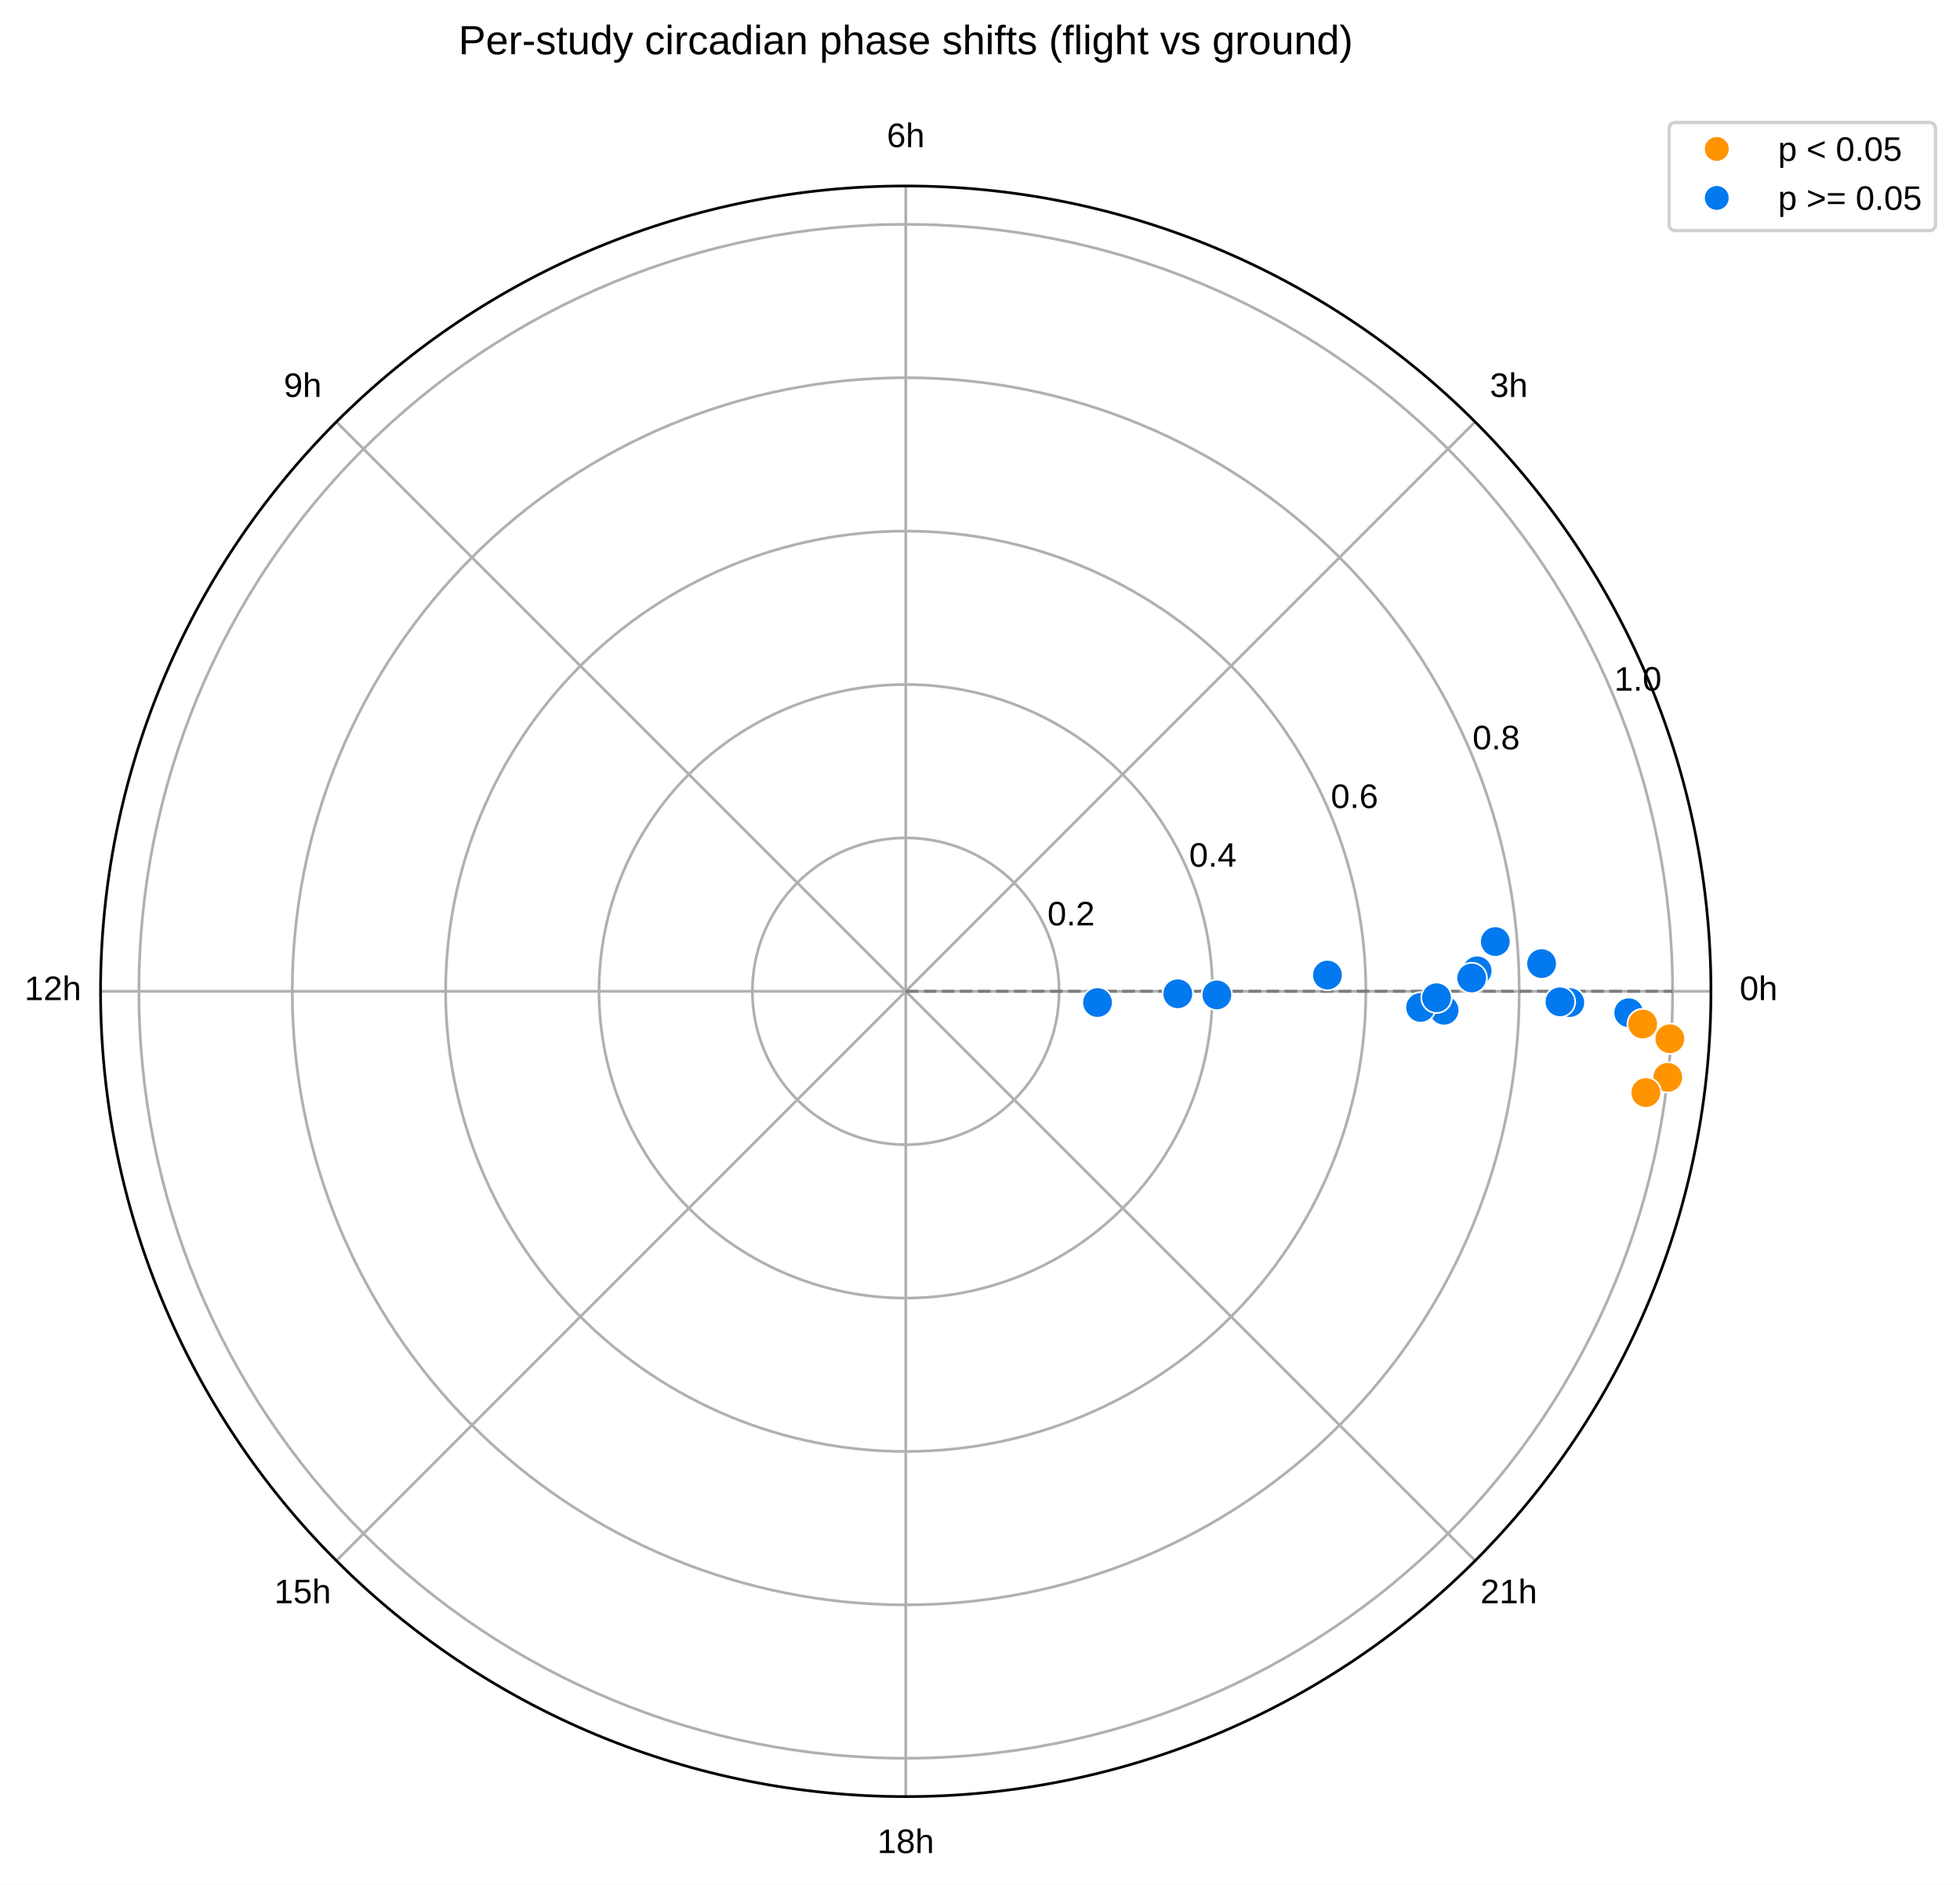
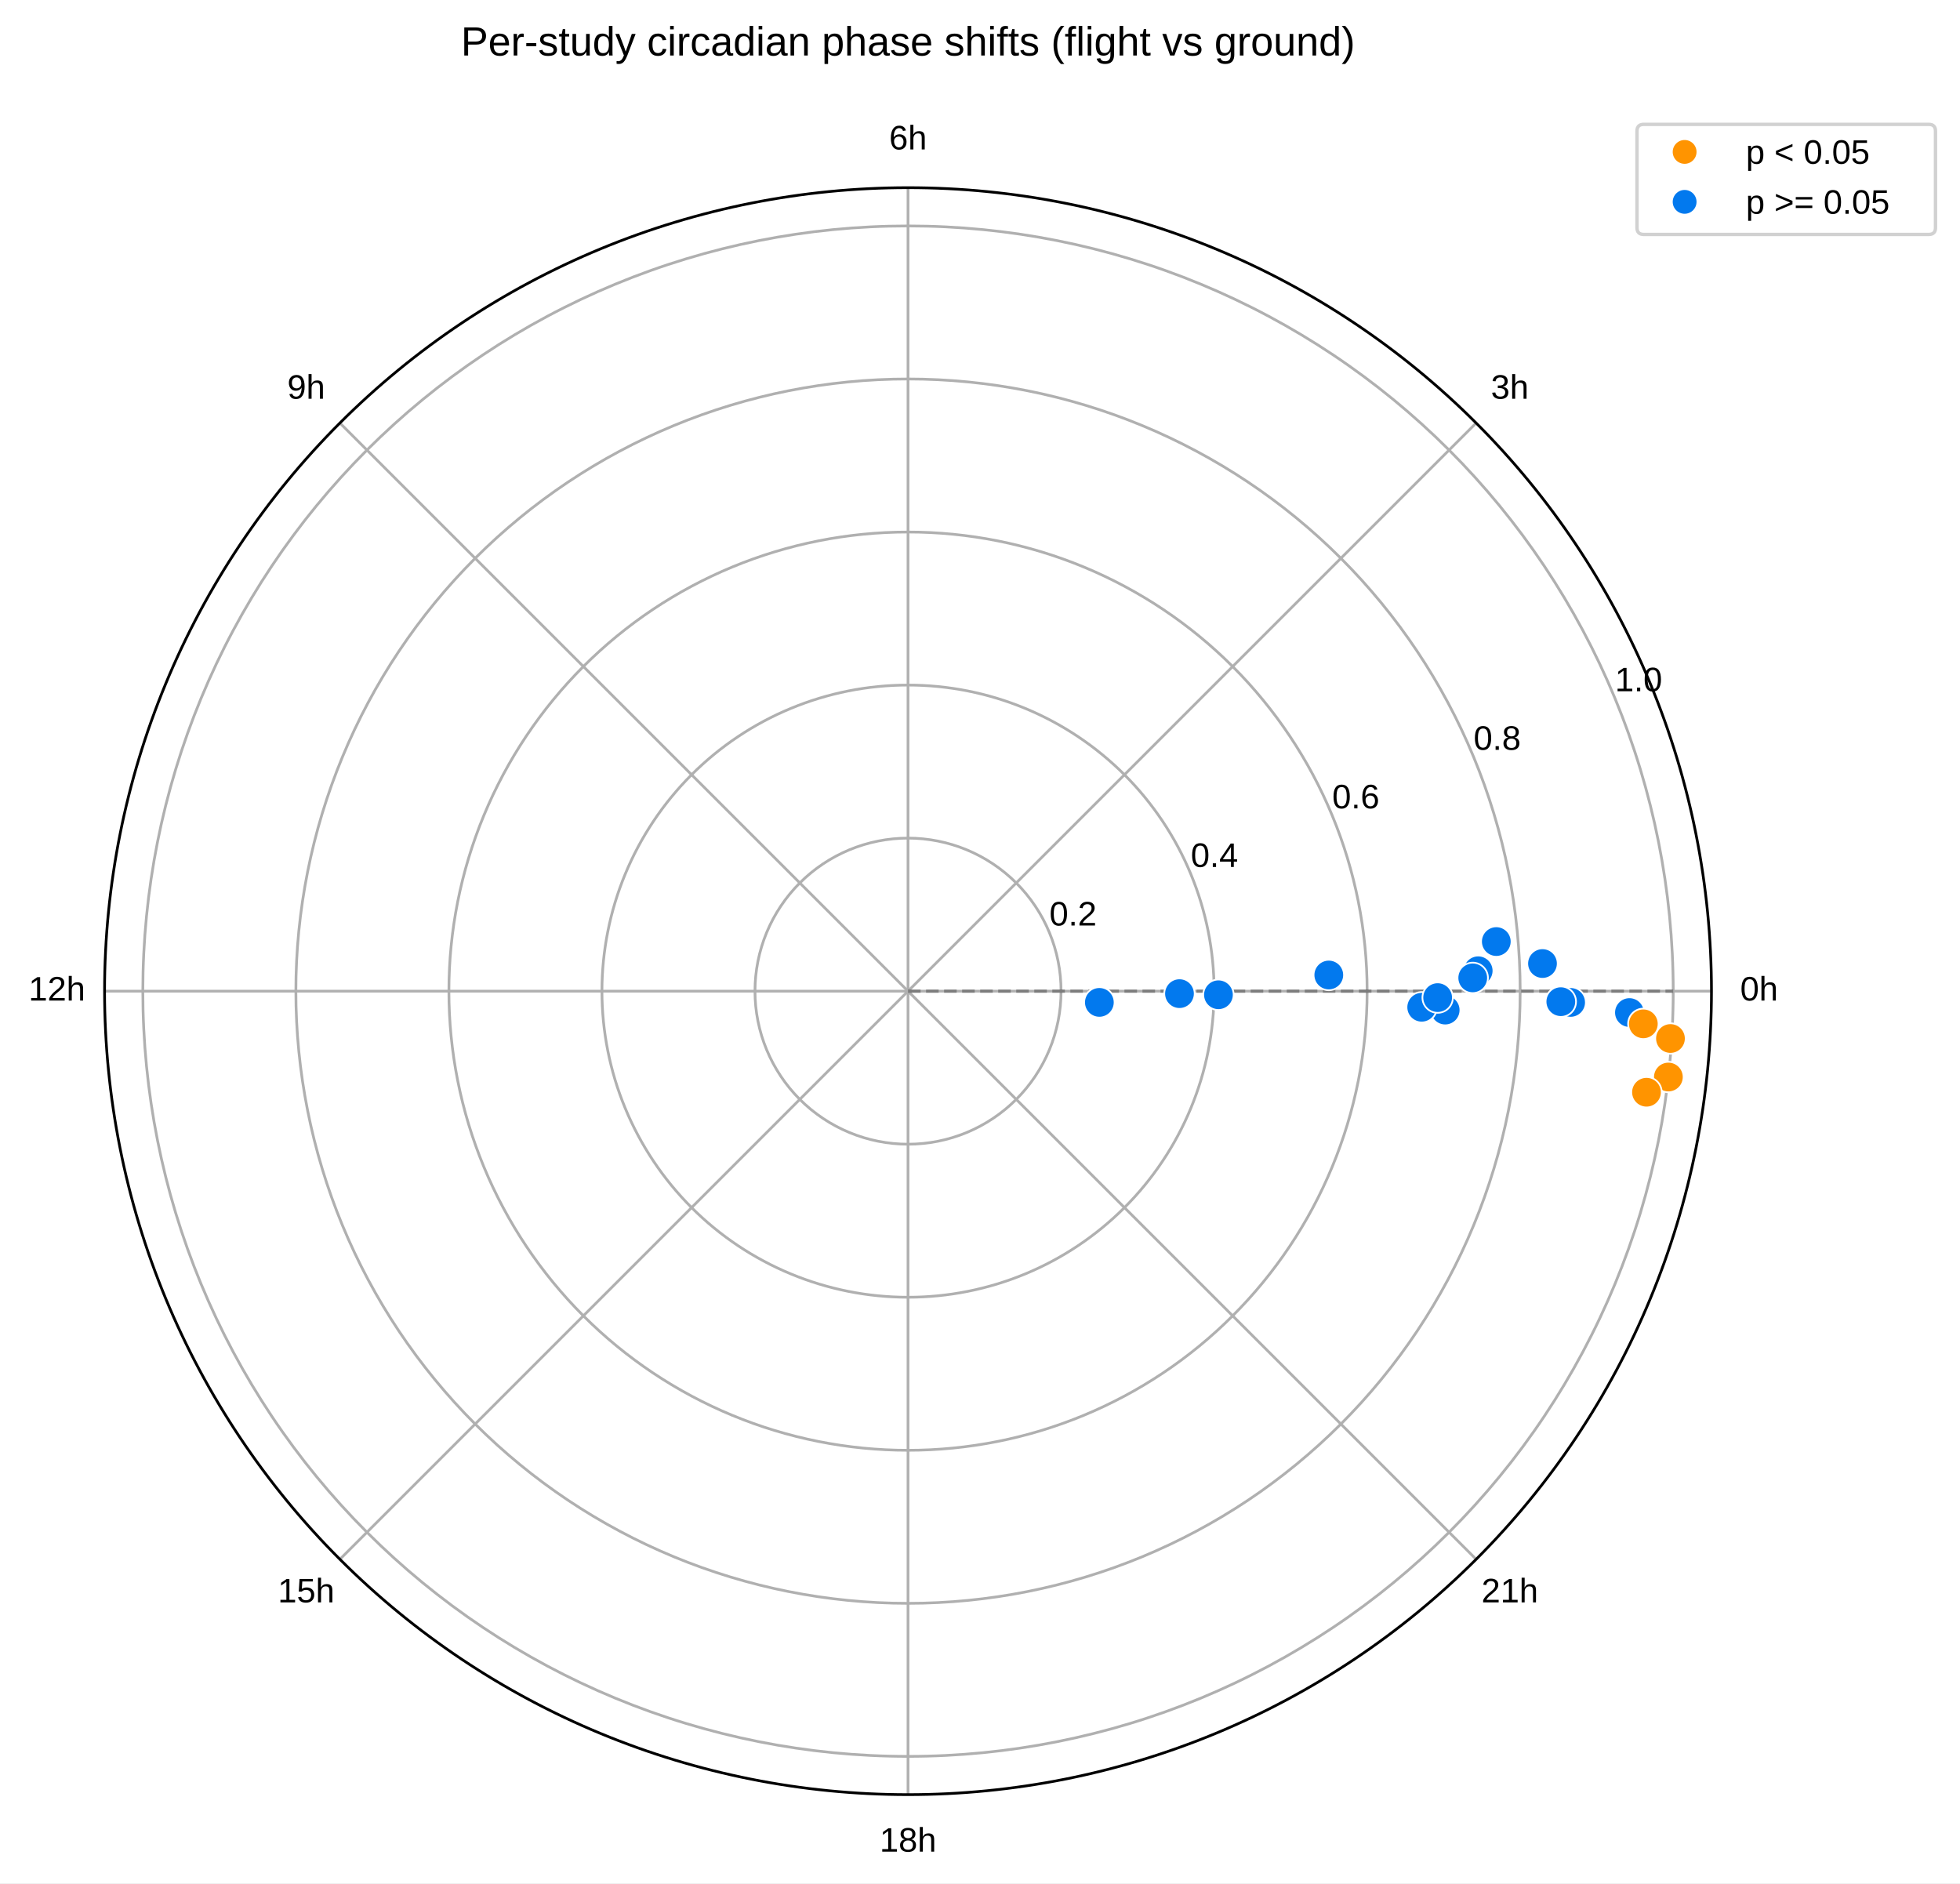
- <svg xmlns="http://www.w3.org/2000/svg" xmlns:xlink="http://www.w3.org/1999/xlink" width="575.82pt" height="553.633pt" viewBox="0 0 575.82 553.633" version="1.1">
+ <svg xmlns="http://www.w3.org/2000/svg" xmlns:xlink="http://www.w3.org/1999/xlink" width="576.027pt" height="553.453pt" viewBox="0 0 576.027 553.453" version="1.1">
  <defs>
    <style type="text/css">*{stroke-linejoin: round; stroke-linecap: butt}</style>
  </defs>
  <g id="figure_1">
    <g id="patch_1">
-       <path d="M 0 553.633  L 575.82 553.633  L 575.82 0  L 0 0  z " style="fill: #ffffff" />
+       <path d="M 0 553.453  L 576.027 553.453  L 576.027 0  L 0 0  z " style="fill: #ffffff" />
    </g>
    <g id="axes_1">
      <g id="patch_2">
-         <path d="M 502.653 291.185  C 502.653 260.12 496.534 229.358 484.647 200.659  C 472.759 171.959 455.333 145.88 433.368 123.914  C 411.402 101.949 385.323 84.523 356.623 72.635  C 327.924 60.748 297.162 54.629 266.097 54.629  C 235.033 54.629 204.271 60.748 175.571 72.635  C 146.872 84.523 120.793 101.949 98.827 123.914  C 76.861 145.88 59.436 171.959 47.548 200.659  C 35.66 229.358 29.541 260.12 29.541 291.185  C 29.541 322.249 35.66 353.011 47.548 381.711  C 59.436 410.41 76.861 436.489 98.827 458.455  C 120.793 480.421 146.872 497.846 175.571 509.734  C 204.271 521.622 235.033 527.741 266.097 527.741  C 297.162 527.741 327.924 521.622 356.623 509.734  C 385.323 497.846 411.402 480.421 433.368 458.455  C 455.333 436.489 472.759 410.41 484.647 381.711  C 496.534 353.011 502.653 322.249 502.653 291.185  M 266.097 291.185  C 266.097 291.185 266.097 291.185 266.097 291.185  C 266.097 291.185 266.097 291.185 266.097 291.185  C 266.097 291.185 266.097 291.185 266.097 291.185  C 266.097 291.185 266.097 291.185 266.097 291.185  C 266.097 291.185 266.097 291.185 266.097 291.185  C 266.097 291.185 266.097 291.185 266.097 291.185  C 266.097 291.185 266.097 291.185 266.097 291.185  C 266.097 291.185 266.097 291.185 266.097 291.185  C 266.097 291.185 266.097 291.185 266.097 291.185  C 266.097 291.185 266.097 291.185 266.097 291.185  C 266.097 291.185 266.097 291.185 266.097 291.185  C 266.097 291.185 266.097 291.185 266.097 291.185  C 266.097 291.185 266.097 291.185 266.097 291.185  C 266.097 291.185 266.097 291.185 266.097 291.185  C 266.097 291.185 266.097 291.185 266.097 291.185  C 266.097 291.185 266.097 291.185 266.097 291.185  z " style="fill: #ffffff" />
+         <path d="M 502.988 291.286  C 502.988 260.278 496.88 229.571 485.014 200.923  C 473.148 172.275 455.754 146.244 433.828 124.318  C 411.902 102.392 385.87 84.998 357.222 73.131  C 328.574 61.265 297.868 55.157 266.86 55.157  C 235.852 55.157 205.145 61.265 176.497 73.131  C 147.85 84.998 121.818 102.392 99.892 124.318  C 77.966 146.244 60.572 172.275 48.705 200.923  C 36.839 229.571 30.731 260.278 30.731 291.286  C 30.731 322.294 36.839 353 48.705 381.648  C 60.572 410.296 77.966 436.328 99.892 458.254  C 121.818 480.18 147.85 497.574 176.497 509.44  C 205.145 521.306 235.852 527.414 266.86 527.414  C 297.868 527.414 328.574 521.306 357.222 509.44  C 385.87 497.574 411.902 480.18 433.828 458.254  C 455.754 436.328 473.148 410.296 485.014 381.648  C 496.88 353 502.988 322.294 502.988 291.286  M 266.86 291.286  C 266.86 291.286 266.86 291.286 266.86 291.286  C 266.86 291.286 266.86 291.286 266.86 291.286  C 266.86 291.286 266.86 291.286 266.86 291.286  C 266.86 291.286 266.86 291.286 266.86 291.286  C 266.86 291.286 266.86 291.286 266.86 291.286  C 266.86 291.286 266.86 291.286 266.86 291.286  C 266.86 291.286 266.86 291.286 266.86 291.286  C 266.86 291.286 266.86 291.286 266.86 291.286  C 266.86 291.286 266.86 291.286 266.86 291.286  C 266.86 291.286 266.86 291.286 266.86 291.286  C 266.86 291.286 266.86 291.286 266.86 291.286  C 266.86 291.286 266.86 291.286 266.86 291.286  C 266.86 291.286 266.86 291.286 266.86 291.286  C 266.86 291.286 266.86 291.286 266.86 291.286  C 266.86 291.286 266.86 291.286 266.86 291.286  C 266.86 291.286 266.86 291.286 266.86 291.286  z " style="fill: #ffffff" />
      </g>
      <g id="matplotlib.axis_1">
        <g id="xtick_1">
          <g id="line2d_1">
-             <path d="M 266.097 291.185  L 502.653 291.185  " clip-path="url(#peea8cbfaf8)" style="fill: none; stroke: #b0b0b0; stroke-width: 0.8; stroke-linecap: square" />
+             <path d="M 266.86 291.286  L 502.988 291.286  " clip-path="url(#pea689c7198)" style="fill: none; stroke: #b0b0b0; stroke-width: 0.8; stroke-linecap: square" />
          </g>
          <g id="text_1">
-             <text style="font-size: 10px; font-family: 'Liberation Sans', 'Arimo', 'DejaVu Sans'; text-anchor: middle" x="516.653" y="293.773" transform="rotate(-0 516.6534 293.7726)">0h</text>
+             <text style="font: 10px 'Liberation Sans', 'Arimo', 'DejaVu Sans'; text-anchor: middle" x="516.988" y="294.045" transform="rotate(-0 516.9882 294.0451)">0h</text>
          </g>
        </g>
        <g id="xtick_2">
          <g id="line2d_2">
-             <path d="M 266.097 291.185  L 433.368 123.914  " clip-path="url(#peea8cbfaf8)" style="fill: none; stroke: #b0b0b0; stroke-width: 0.8; stroke-linecap: square" />
+             <path d="M 266.86 291.286  L 433.828 124.318  " clip-path="url(#pea689c7198)" style="fill: none; stroke: #b0b0b0; stroke-width: 0.8; stroke-linecap: square" />
          </g>
          <g id="text_2">
-             <text style="font-size: 10px; font-family: 'Liberation Sans', 'Arimo', 'DejaVu Sans'; text-anchor: middle" x="443.267" y="116.603" transform="rotate(-0 443.2673 116.6028)">3h</text>
+             <text style="font: 10px 'Liberation Sans', 'Arimo', 'DejaVu Sans'; text-anchor: middle" x="443.727" y="117.178" transform="rotate(-0 443.7273 117.1775)">3h</text>
          </g>
        </g>
        <g id="xtick_3">
          <g id="line2d_3">
-             <path d="M 266.097 291.185  L 266.097 54.629  " clip-path="url(#peea8cbfaf8)" style="fill: none; stroke: #b0b0b0; stroke-width: 0.8; stroke-linecap: square" />
+             <path d="M 266.86 291.286  L 266.86 55.157  " clip-path="url(#pea689c7198)" style="fill: none; stroke: #b0b0b0; stroke-width: 0.8; stroke-linecap: square" />
          </g>
          <g id="text_3">
-             <text style="font-size: 10px; font-family: 'Liberation Sans', 'Arimo', 'DejaVu Sans'; text-anchor: middle" x="266.097" y="43.217" transform="rotate(-0 266.0974 43.2166)">6h</text>
+             <text style="font: 10px 'Liberation Sans', 'Arimo', 'DejaVu Sans'; text-anchor: middle" x="266.86" y="43.917" transform="rotate(-0 266.8598 43.91656)">6h</text>
          </g>
        </g>
        <g id="xtick_4">
          <g id="line2d_4">
-             <path d="M 266.097 291.185  L 98.827 123.914  " clip-path="url(#peea8cbfaf8)" style="fill: none; stroke: #b0b0b0; stroke-width: 0.8; stroke-linecap: square" />
+             <path d="M 266.86 291.286  L 99.892 124.318  " clip-path="url(#pea689c7198)" style="fill: none; stroke: #b0b0b0; stroke-width: 0.8; stroke-linecap: square" />
          </g>
          <g id="text_4">
-             <text style="font-size: 10px; font-family: 'Liberation Sans', 'Arimo', 'DejaVu Sans'; text-anchor: middle" x="88.928" y="116.603" transform="rotate(-0 88.92756 116.6028)">9h</text>
+             <text style="font: 10px 'Liberation Sans', 'Arimo', 'DejaVu Sans'; text-anchor: middle" x="89.992" y="117.178" transform="rotate(-0 89.99219 117.1775)">9h</text>
          </g>
        </g>
        <g id="xtick_5">
          <g id="line2d_5">
-             <path d="M 266.097 291.185  L 29.541 291.185  " clip-path="url(#peea8cbfaf8)" style="fill: none; stroke: #b0b0b0; stroke-width: 0.8; stroke-linecap: square" />
+             <path d="M 266.86 291.286  L 30.731 291.286  " clip-path="url(#pea689c7198)" style="fill: none; stroke: #b0b0b0; stroke-width: 0.8; stroke-linecap: square" />
          </g>
          <g id="text_5">
-             <text style="font-size: 10px; font-family: 'Liberation Sans', 'Arimo', 'DejaVu Sans'; text-anchor: middle" x="15.541" y="293.773" transform="rotate(-0 15.54141 293.7726)">12h</text>
+             <text style="font: 10px 'Liberation Sans', 'Arimo', 'DejaVu Sans'; text-anchor: middle" x="16.731" y="294.045" transform="rotate(-0 16.73125 294.0451)">12h</text>
          </g>
        </g>
        <g id="xtick_6">
          <g id="line2d_6">
-             <path d="M 266.097 291.185  L 98.827 458.455  " clip-path="url(#peea8cbfaf8)" style="fill: none; stroke: #b0b0b0; stroke-width: 0.8; stroke-linecap: square" />
+             <path d="M 266.86 291.286  L 99.892 458.254  " clip-path="url(#pea689c7198)" style="fill: none; stroke: #b0b0b0; stroke-width: 0.8; stroke-linecap: square" />
          </g>
          <g id="text_6">
-             <text style="font-size: 10px; font-family: 'Liberation Sans', 'Arimo', 'DejaVu Sans'; text-anchor: middle" x="88.928" y="470.942" transform="rotate(-0 88.92756 470.9424)">15h</text>
+             <text style="font: 10px 'Liberation Sans', 'Arimo', 'DejaVu Sans'; text-anchor: middle" x="89.992" y="470.913" transform="rotate(-0 89.99219 470.9126)">15h</text>
          </g>
        </g>
        <g id="xtick_7">
          <g id="line2d_7">
-             <path d="M 266.097 291.185  L 266.097 527.741  " clip-path="url(#peea8cbfaf8)" style="fill: none; stroke: #b0b0b0; stroke-width: 0.8; stroke-linecap: square" />
+             <path d="M 266.86 291.286  L 266.86 527.414  " clip-path="url(#pea689c7198)" style="fill: none; stroke: #b0b0b0; stroke-width: 0.8; stroke-linecap: square" />
          </g>
          <g id="text_7">
-             <text style="font-size: 10px; font-family: 'Liberation Sans', 'Arimo', 'DejaVu Sans'; text-anchor: middle" x="266.097" y="544.329" transform="rotate(-0 266.0974 544.3286)">18h</text>
+             <text style="font: 10px 'Liberation Sans', 'Arimo', 'DejaVu Sans'; text-anchor: middle" x="266.86" y="544.174" transform="rotate(-0 266.8598 544.1736)">18h</text>
          </g>
        </g>
        <g id="xtick_8">
          <g id="line2d_8">
-             <path d="M 266.097 291.185  L 433.368 458.455  " clip-path="url(#peea8cbfaf8)" style="fill: none; stroke: #b0b0b0; stroke-width: 0.8; stroke-linecap: square" />
+             <path d="M 266.86 291.286  L 433.828 458.254  " clip-path="url(#pea689c7198)" style="fill: none; stroke: #b0b0b0; stroke-width: 0.8; stroke-linecap: square" />
          </g>
          <g id="text_8">
-             <text style="font-size: 10px; font-family: 'Liberation Sans', 'Arimo', 'DejaVu Sans'; text-anchor: middle" x="443.267" y="470.942" transform="rotate(-0 443.2673 470.9424)">21h</text>
+             <text style="font: 10px 'Liberation Sans', 'Arimo', 'DejaVu Sans'; text-anchor: middle" x="443.727" y="470.913" transform="rotate(-0 443.7273 470.9126)">21h</text>
          </g>
        </g>
      </g>
      <g id="matplotlib.axis_2">
        <g id="ytick_1">
          <g id="line2d_9">
-             <path d="M 311.156 291.185  C 311.156 285.268 309.99 279.408 307.726 273.942  C 305.461 268.475 302.142 263.508 297.958 259.324  C 293.774 255.14 288.807 251.821 283.34 249.556  C 277.874 247.292 272.014 246.126 266.097 246.126  C 260.18 246.126 254.321 247.292 248.854 249.556  C 243.388 251.821 238.42 255.14 234.236 259.324  C 230.052 263.508 226.733 268.475 224.469 273.942  C 222.205 279.408 221.039 285.268 221.039 291.185  C 221.039 297.102 222.205 302.961 224.469 308.428  C 226.733 313.894 230.052 318.862 234.236 323.046  C 238.42 327.23 243.388 330.549 248.854 332.813  C 254.321 335.077 260.18 336.243 266.097 336.243  C 272.014 336.243 277.874 335.077 283.34 332.813  C 288.807 330.549 293.774 327.23 297.958 323.046  C 302.142 318.862 305.461 313.894 307.726 308.428  C 309.99 302.961 311.156 297.102 311.156 291.185  " clip-path="url(#peea8cbfaf8)" style="fill: none; stroke: #b0b0b0; stroke-width: 0.8; stroke-linecap: square" />
+             <path d="M 311.837 291.286  C 311.837 285.379 310.673 279.531 308.413 274.074  C 306.153 268.617 302.84 263.659 298.663 259.482  C 294.487 255.306 289.528 251.993 284.072 249.732  C 278.615 247.472 272.766 246.309 266.86 246.309  C 260.953 246.309 255.105 247.472 249.648 249.732  C 244.191 251.993 239.233 255.306 235.056 259.482  C 230.88 263.659 227.567 268.617 225.307 274.074  C 223.046 279.531 221.883 285.379 221.883 291.286  C 221.883 297.192 223.046 303.041 225.307 308.498  C 227.567 313.954 230.88 318.913 235.056 323.089  C 239.233 327.266 244.191 330.579 249.648 332.839  C 255.105 335.099 260.953 336.263 266.86 336.263  C 272.766 336.263 278.615 335.099 284.072 332.839  C 289.528 330.579 294.487 327.266 298.663 323.089  C 302.84 318.913 306.153 313.954 308.413 308.498  C 310.673 303.041 311.837 297.192 311.837 291.286  " clip-path="url(#pea689c7198)" style="fill: none; stroke: #b0b0b0; stroke-width: 0.8; stroke-linecap: square" />
          </g>
          <g id="text_9">
-             <text style="font-size: 10px; font-family: 'Liberation Sans', 'Arimo', 'DejaVu Sans'; text-anchor: start" x="307.726" y="271.837" transform="rotate(-0 307.7258 271.8372)">0.2</text>
+             <text style="font: 10px 'Liberation Sans', 'Arimo', 'DejaVu Sans'; text-anchor: start" x="308.413" y="271.994" transform="rotate(-0 308.4129 271.9941)">0.2</text>
          </g>
        </g>
        <g id="ytick_2">
          <g id="line2d_10">
-             <path d="M 356.214 291.185  C 356.214 279.351 353.883 267.632 349.354 256.699  C 344.826 245.765 338.187 235.831 329.819 227.463  C 321.452 219.095 311.517 212.457 300.584 207.928  C 289.65 203.399 277.931 201.068 266.097 201.068  C 254.263 201.068 242.544 203.399 231.611 207.928  C 220.678 212.457 210.743 219.095 202.375 227.463  C 194.007 235.831 187.369 245.765 182.841 256.699  C 178.312 267.632 175.981 279.351 175.981 291.185  C 175.981 303.019 178.312 314.738 182.841 325.671  C 187.369 336.604 194.007 346.539 202.375 354.907  C 210.743 363.275 220.678 369.913 231.611 374.442  C 242.544 378.97 254.263 381.301 266.097 381.301  C 277.931 381.301 289.65 378.97 300.584 374.442  C 311.517 369.913 321.452 363.275 329.819 354.907  C 338.187 346.539 344.826 336.604 349.354 325.671  C 353.883 314.738 356.214 303.019 356.214 291.185  " clip-path="url(#peea8cbfaf8)" style="fill: none; stroke: #b0b0b0; stroke-width: 0.8; stroke-linecap: square" />
+             <path d="M 356.813 291.286  C 356.813 279.473 354.487 267.775 349.966 256.862  C 345.446 245.948 338.819 236.032 330.467 227.679  C 322.114 219.326 312.197 212.7 301.284 208.179  C 290.37 203.659 278.672 201.332 266.86 201.332  C 255.047 201.332 243.349 203.659 232.436 208.179  C 221.523 212.7 211.606 219.326 203.253 227.679  C 194.9 236.032 188.274 245.948 183.753 256.862  C 179.233 267.775 176.906 279.473 176.906 291.286  C 176.906 303.098 179.233 314.796 183.753 325.709  C 188.274 336.623 194.9 346.54 203.253 354.893  C 211.606 363.245 221.523 369.872 232.436 374.392  C 243.349 378.913 255.047 381.239 266.86 381.239  C 278.672 381.239 290.37 378.913 301.284 374.392  C 312.197 369.872 322.114 363.245 330.467 354.893  C 338.819 346.54 345.446 336.623 349.966 325.709  C 354.487 314.796 356.813 303.098 356.813 291.286  " clip-path="url(#pea689c7198)" style="fill: none; stroke: #b0b0b0; stroke-width: 0.8; stroke-linecap: square" />
          </g>
          <g id="text_10">
-             <text style="font-size: 10px; font-family: 'Liberation Sans', 'Arimo', 'DejaVu Sans'; text-anchor: start" x="349.354" y="254.594" transform="rotate(-0 349.3543 254.5941)">0.4</text>
+             <text style="font: 10px 'Liberation Sans', 'Arimo', 'DejaVu Sans'; text-anchor: start" x="349.966" y="254.782" transform="rotate(-0 349.9661 254.7822)">0.4</text>
          </g>
        </g>
        <g id="ytick_3">
          <g id="line2d_11">
-             <path d="M 401.272 291.185  C 401.272 273.434 397.776 255.855 390.983 239.456  C 384.19 223.056 374.232 208.154 361.68 195.602  C 349.129 183.05 334.226 173.092 317.827 166.299  C 301.427 159.506 283.848 156.01 266.097 156.01  C 248.346 156.01 230.768 159.506 214.368 166.299  C 197.968 173.092 183.066 183.05 170.514 195.602  C 157.962 208.154 148.005 223.056 141.212 239.456  C 134.419 255.855 130.923 273.434 130.923 291.185  C 130.923 308.936 134.419 326.514 141.212 342.914  C 148.005 359.314 157.962 374.216 170.514 386.768  C 183.066 399.32 197.968 409.277 214.368 416.07  C 230.768 422.863 248.346 426.36 266.097 426.36  C 283.848 426.36 301.427 422.863 317.827 416.07  C 334.226 409.277 349.129 399.32 361.68 386.768  C 374.232 374.216 384.19 359.314 390.983 342.914  C 397.776 326.514 401.272 308.936 401.272 291.185  " clip-path="url(#peea8cbfaf8)" style="fill: none; stroke: #b0b0b0; stroke-width: 0.8; stroke-linecap: square" />
+             <path d="M 401.79 291.286  C 401.79 273.567 398.3 256.02 391.519 239.65  C 384.739 223.28 374.799 208.405 362.27 195.875  C 349.741 183.346 334.866 173.407 318.495 166.626  C 302.125 159.845 284.579 156.355 266.86 156.355  C 249.141 156.355 231.594 159.845 215.224 166.626  C 198.854 173.407 183.979 183.346 171.449 195.875  C 158.92 208.405 148.981 223.28 142.2 239.65  C 135.419 256.02 131.929 273.567 131.929 291.286  C 131.929 309.005 135.419 326.551 142.2 342.921  C 148.981 359.292 158.92 374.167 171.449 386.696  C 183.979 399.225 198.854 409.165 215.224 415.945  C 231.594 422.726 249.141 426.216 266.86 426.216  C 284.579 426.216 302.125 422.726 318.495 415.945  C 334.866 409.165 349.741 399.225 362.27 386.696  C 374.799 374.167 384.739 359.292 391.519 342.921  C 398.3 326.551 401.79 309.005 401.79 291.286  " clip-path="url(#pea689c7198)" style="fill: none; stroke: #b0b0b0; stroke-width: 0.8; stroke-linecap: square" />
          </g>
          <g id="text_11">
-             <text style="font-size: 10px; font-family: 'Liberation Sans', 'Arimo', 'DejaVu Sans'; text-anchor: start" x="390.983" y="237.351" transform="rotate(-0 390.9827 237.351)">0.6</text>
+             <text style="font: 10px 'Liberation Sans', 'Arimo', 'DejaVu Sans'; text-anchor: start" x="391.519" y="237.57" transform="rotate(-0 391.5193 237.5703)">0.6</text>
          </g>
        </g>
        <g id="ytick_4">
          <g id="line2d_12">
-             <path d="M 446.331 291.185  C 446.331 267.517 441.668 244.079 432.611 222.212  C 423.554 200.346 410.277 180.476 393.541 163.741  C 376.806 147.005 356.936 133.728 335.07 124.671  C 313.203 115.614 289.765 110.952 266.097 110.952  C 242.429 110.952 218.992 115.614 197.125 124.671  C 175.259 133.728 155.389 147.005 138.653 163.741  C 121.918 180.476 108.641 200.346 99.584 222.212  C 90.526 244.079 85.864 267.517 85.864 291.185  C 85.864 314.853 90.526 338.291 99.584 360.157  C 108.641 382.023 121.918 401.893 138.653 418.629  C 155.389 435.365 175.259 448.641 197.125 457.698  C 218.992 466.756 242.429 471.418 266.097 471.418  C 289.765 471.418 313.203 466.756 335.07 457.698  C 356.936 448.641 376.806 435.365 393.541 418.629  C 410.277 401.893 423.554 382.023 432.611 360.157  C 441.668 338.291 446.331 314.853 446.331 291.185  " clip-path="url(#peea8cbfaf8)" style="fill: none; stroke: #b0b0b0; stroke-width: 0.8; stroke-linecap: square" />
+             <path d="M 446.767 291.286  C 446.767 267.66 442.114 244.265 433.073 222.438  C 424.032 200.611 410.779 180.777 394.074 164.072  C 377.368 147.366 357.534 134.114 335.707 125.073  C 313.88 116.032 290.485 111.378 266.86 111.378  C 243.235 111.378 219.839 116.032 198.012 125.073  C 176.185 134.114 156.352 147.366 139.646 164.072  C 122.94 180.777 109.688 200.611 100.647 222.438  C 91.606 244.265 86.952 267.66 86.952 291.286  C 86.952 314.911 91.606 338.306 100.647 360.133  C 109.688 381.96 122.94 401.794 139.646 418.499  C 156.352 435.205 176.185 448.457 198.012 457.498  C 219.839 466.539 243.235 471.193 266.86 471.193  C 290.485 471.193 313.88 466.539 335.707 457.498  C 357.534 448.457 377.368 435.205 394.074 418.499  C 410.779 401.794 424.032 381.96 433.073 360.133  C 442.114 338.306 446.767 314.911 446.767 291.286  " clip-path="url(#pea689c7198)" style="fill: none; stroke: #b0b0b0; stroke-width: 0.8; stroke-linecap: square" />
          </g>
          <g id="text_12">
-             <text style="font-size: 10px; font-family: 'Liberation Sans', 'Arimo', 'DejaVu Sans'; text-anchor: start" x="432.611" y="220.108" transform="rotate(-0 432.6111 220.108)">0.8</text>
+             <text style="font: 10px 'Liberation Sans', 'Arimo', 'DejaVu Sans'; text-anchor: start" x="433.073" y="220.358" transform="rotate(-0 433.0725 220.3584)">0.8</text>
          </g>
        </g>
        <g id="ytick_5">
          <g id="line2d_13">
-             <path d="M 491.389 291.185  C 491.389 261.6 485.561 232.302 474.24 204.969  C 462.918 177.636 446.322 152.799 425.403 131.88  C 404.483 110.96 379.646 94.364 352.313 83.043  C 324.98 71.721 295.682 65.893 266.097 65.893  C 236.512 65.893 207.215 71.721 179.882 83.043  C 152.549 94.364 127.712 110.96 106.792 131.88  C 85.873 152.799 69.277 177.636 57.955 204.969  C 46.634 232.302 40.806 261.6 40.806 291.185  C 40.806 320.77 46.634 350.067 57.955 377.4  C 69.277 404.733 85.873 429.57 106.792 450.49  C 127.712 471.41 152.549 488.005 179.882 499.327  C 207.215 510.649 236.512 516.476 266.097 516.476  C 295.682 516.476 324.98 510.649 352.313 499.327  C 379.646 488.005 404.483 471.41 425.403 450.49  C 446.322 429.57 462.918 404.733 474.24 377.4  C 485.561 350.067 491.389 320.77 491.389 291.185  " clip-path="url(#peea8cbfaf8)" style="fill: none; stroke: #b0b0b0; stroke-width: 0.8; stroke-linecap: square" />
+             <path d="M 491.744 291.286  C 491.744 261.754 485.927 232.51 474.626 205.226  C 463.325 177.943 446.759 153.15 425.877 132.268  C 404.995 111.387 380.203 94.821 352.919 83.52  C 325.636 72.218 296.391 66.401 266.86 66.401  C 237.328 66.401 208.084 72.218 180.8 83.52  C 153.517 94.821 128.724 111.387 107.843 132.268  C 86.961 153.15 70.395 177.943 59.094 205.226  C 47.793 232.51 41.975 261.754 41.975 291.286  C 41.975 320.817 47.793 350.062 59.094 377.345  C 70.395 404.629 86.961 429.421 107.843 450.303  C 128.724 471.185 153.517 487.75 180.8 499.052  C 208.084 510.353 237.328 516.17 266.86 516.17  C 296.391 516.17 325.636 510.353 352.919 499.052  C 380.203 487.75 404.995 471.185 425.877 450.303  C 446.759 429.421 463.325 404.629 474.626 377.345  C 485.927 350.062 491.744 320.817 491.744 291.286  " clip-path="url(#pea689c7198)" style="fill: none; stroke: #b0b0b0; stroke-width: 0.8; stroke-linecap: square" />
          </g>
          <g id="text_13">
-             <text style="font-size: 10px; font-family: 'Liberation Sans', 'Arimo', 'DejaVu Sans'; text-anchor: start" x="474.24" y="202.865" transform="rotate(-0 474.2395 202.8649)">1.0</text>
+             <text style="font: 10px 'Liberation Sans', 'Arimo', 'DejaVu Sans'; text-anchor: start" x="474.626" y="203.147" transform="rotate(-0 474.6257 203.1465)">1.0</text>
          </g>
        </g>
      </g>
      <g id="line2d_14">
-         <path d="M 266.097 291.185  L 491.389 291.185  " clip-path="url(#peea8cbfaf8)" style="fill: none; stroke-dasharray: 3.7,1.6; stroke-dashoffset: 0; stroke: #000000; stroke-opacity: 0.3" />
+         <path d="M 266.86 291.286  L 491.744 291.286  " clip-path="url(#pea689c7198)" style="fill: none; stroke-dasharray: 3.7,1.6; stroke-dashoffset: 0; stroke: #000000; stroke-opacity: 0.3" />
      </g>
      <g id="patch_3">
-         <path d="M 502.653 291.185  C 502.653 260.12 496.534 229.358 484.647 200.659  C 472.759 171.959 455.333 145.88 433.368 123.914  C 411.402 101.949 385.323 84.523 356.623 72.635  C 327.924 60.748 297.162 54.629 266.097 54.629  C 235.033 54.629 204.271 60.748 175.571 72.635  C 146.872 84.523 120.793 101.949 98.827 123.914  C 76.861 145.88 59.436 171.959 47.548 200.659  C 35.66 229.358 29.541 260.12 29.541 291.185  C 29.541 322.249 35.66 353.011 47.548 381.711  C 59.436 410.41 76.861 436.489 98.827 458.455  C 120.793 480.421 146.872 497.846 175.571 509.734  C 204.271 521.622 235.033 527.741 266.097 527.741  C 297.162 527.741 327.924 521.622 356.623 509.734  C 385.323 497.846 411.402 480.421 433.368 458.455  C 455.333 436.489 472.759 410.41 484.647 381.711  C 496.534 353.011 502.653 322.249 502.653 291.185  " style="fill: none; stroke: #000000; stroke-width: 0.8; stroke-linejoin: miter; stroke-linecap: square" />
+         <path d="M 502.988 291.286  C 502.988 260.278 496.88 229.571 485.014 200.923  C 473.148 172.275 455.754 146.244 433.828 124.318  C 411.902 102.392 385.87 84.998 357.222 73.131  C 328.574 61.265 297.868 55.157 266.86 55.157  C 235.852 55.157 205.145 61.265 176.497 73.131  C 147.85 84.998 121.818 102.392 99.892 124.318  C 77.966 146.244 60.572 172.275 48.705 200.923  C 36.839 229.571 30.731 260.278 30.731 291.286  C 30.731 322.294 36.839 353 48.705 381.648  C 60.572 410.296 77.966 436.328 99.892 458.254  C 121.818 480.18 147.85 497.574 176.497 509.44  C 205.145 521.306 235.852 527.414 266.86 527.414  C 297.868 527.414 328.574 521.306 357.222 509.44  C 385.87 497.574 411.902 480.18 433.828 458.254  C 455.754 436.328 473.148 410.296 485.014 381.648  C 496.88 353 502.988 322.294 502.988 291.286  " style="fill: none; stroke: #000000; stroke-width: 0.8; stroke-linejoin: miter; stroke-linecap: square" />
      </g>
      <g id="text_14">
-         <text style="font-size: 12px; font-family: 'Liberation Sans', 'Arimo', 'DejaVu Sans'; text-anchor: middle" x="266.097" y="15.936" transform="rotate(-0 266.0974 15.93633)">Per-study circadian phase shifts (flight vs ground)</text>
+         <text style="font: 12px 'Liberation Sans', 'Arimo', 'DejaVu Sans'; text-anchor: middle" x="266.86" y="16.318" transform="rotate(-0 266.8598 16.31812)">Per-study circadian phase shifts (flight vs ground)</text>
      </g>
      <g id="PathCollection_1">
        <defs>
-           <path id="m34cb2e4710" d="M 0 4.472  C 1.186 4.472 2.324 4.001 3.162 3.162  C 4.001 2.324 4.472 1.186 4.472 0  C 4.472 -1.186 4.001 -2.324 3.162 -3.162  C 2.324 -4.001 1.186 -4.472 0 -4.472  C -1.186 -4.472 -2.324 -4.001 -3.162 -3.162  C -4.001 -2.324 -4.472 -1.186 -4.472 0  C -4.472 1.186 -4.001 2.324 -3.162 3.162  C -2.324 4.001 -1.186 4.472 0 4.472  z " style="stroke: #ffffff; stroke-width: 0.5" />
+           <path id="ma4e8550135" d="M 0 4.472  C 1.186 4.472 2.324 4.001 3.162 3.162  C 4.001 2.324 4.472 1.186 4.472 0  C 4.472 -1.186 4.001 -2.324 3.162 -3.162  C 2.324 -4.001 1.186 -4.472 0 -4.472  C -1.186 -4.472 -2.324 -4.001 -3.162 -3.162  C -4.001 -2.324 -4.472 -1.186 -4.472 0  C -4.472 1.186 -4.001 2.324 -3.162 3.162  C -2.324 4.001 -1.186 4.472 0 4.472  z " style="stroke: #ffffff; stroke-width: 0.5" />
        </defs>
-         <g clip-path="url(#peea8cbfaf8)">
-           <use xlink:href="#m34cb2e4710" x="424.25" y="296.754" style="fill: #0279ee; stroke: #ffffff; stroke-width: 0.5" />
+         <g clip-path="url(#pea689c7198)">
+           <use xlink:href="#ma4e8550135" x="424.726" y="296.845" style="fill: #0279ee; stroke: #ffffff; stroke-width: 0.5" />
        </g>
      </g>
      <g id="PathCollection_2">
-         <g clip-path="url(#peea8cbfaf8)">
-           <use xlink:href="#m34cb2e4710" x="417.339" y="295.924" style="fill: #0279ee; stroke: #ffffff; stroke-width: 0.5" />
+         <g clip-path="url(#pea689c7198)">
+           <use xlink:href="#ma4e8550135" x="417.828" y="296.016" style="fill: #0279ee; stroke: #ffffff; stroke-width: 0.5" />
        </g>
      </g>
      <g id="PathCollection_3">
-         <g clip-path="url(#peea8cbfaf8)">
-           <use xlink:href="#m34cb2e4710" x="461.185" y="294.498" style="fill: #0279ee; stroke: #ffffff; stroke-width: 0.5" />
+         <g clip-path="url(#pea689c7198)">
+           <use xlink:href="#ma4e8550135" x="461.595" y="294.593" style="fill: #0279ee; stroke: #ffffff; stroke-width: 0.5" />
        </g>
      </g>
      <g id="PathCollection_4">
-         <g clip-path="url(#peea8cbfaf8)">
-           <use xlink:href="#m34cb2e4710" x="458.294" y="294.281" style="fill: #0279ee; stroke: #ffffff; stroke-width: 0.5" />
+         <g clip-path="url(#pea689c7198)">
+           <use xlink:href="#ma4e8550135" x="458.709" y="294.377" style="fill: #0279ee; stroke: #ffffff; stroke-width: 0.5" />
        </g>
      </g>
      <g id="PathCollection_5">
        <defs>
-           <path id="mf1fddaf369" d="M 0 4.472  C 1.186 4.472 2.324 4.001 3.162 3.162  C 4.001 2.324 4.472 1.186 4.472 0  C 4.472 -1.186 4.001 -2.324 3.162 -3.162  C 2.324 -4.001 1.186 -4.472 0 -4.472  C -1.186 -4.472 -2.324 -4.001 -3.162 -3.162  C -4.001 -2.324 -4.472 -1.186 -4.472 0  C -4.472 1.186 -4.001 2.324 -3.162 3.162  C -2.324 4.001 -1.186 4.472 0 4.472  z " style="stroke: #ffffff; stroke-width: 0.5" />
+           <path id="mda8666779f" d="M 0 4.472  C 1.186 4.472 2.324 4.001 3.162 3.162  C 4.001 2.324 4.472 1.186 4.472 0  C 4.472 -1.186 4.001 -2.324 3.162 -3.162  C 2.324 -4.001 1.186 -4.472 0 -4.472  C -1.186 -4.472 -2.324 -4.001 -3.162 -3.162  C -4.001 -2.324 -4.472 -1.186 -4.472 0  C -4.472 1.186 -4.001 2.324 -3.162 3.162  C -2.324 4.001 -1.186 4.472 0 4.472  z " style="stroke: #ffffff; stroke-width: 0.5" />
        </defs>
-         <g clip-path="url(#peea8cbfaf8)">
-           <use xlink:href="#mf1fddaf369" x="490.579" y="305.125" style="fill: #ff9400; stroke: #ffffff; stroke-width: 0.5" />
+         <g clip-path="url(#pea689c7198)">
+           <use xlink:href="#mda8666779f" x="490.935" y="305.201" style="fill: #ff9400; stroke: #ffffff; stroke-width: 0.5" />
        </g>
      </g>
      <g id="PathCollection_6">
-         <g clip-path="url(#peea8cbfaf8)">
-           <use xlink:href="#m34cb2e4710" x="422.031" y="293.082" style="fill: #0279ee; stroke: #ffffff; stroke-width: 0.5" />
+         <g clip-path="url(#pea689c7198)">
+           <use xlink:href="#ma4e8550135" x="422.512" y="293.18" style="fill: #0279ee; stroke: #ffffff; stroke-width: 0.5" />
        </g>
      </g>
      <g id="PathCollection_7">
-         <g clip-path="url(#peea8cbfaf8)">
-           <use xlink:href="#m34cb2e4710" x="439.3" y="276.582" style="fill: #0279ee; stroke: #ffffff; stroke-width: 0.5" />
+         <g clip-path="url(#pea689c7198)">
+           <use xlink:href="#ma4e8550135" x="439.75" y="276.71" style="fill: #0279ee; stroke: #ffffff; stroke-width: 0.5" />
        </g>
      </g>
      <g id="PathCollection_8">
-         <g clip-path="url(#peea8cbfaf8)">
-           <use xlink:href="#m34cb2e4710" x="478.496" y="297.483" style="fill: #0279ee; stroke: #ffffff; stroke-width: 0.5" />
+         <g clip-path="url(#pea689c7198)">
+           <use xlink:href="#ma4e8550135" x="478.875" y="297.573" style="fill: #0279ee; stroke: #ffffff; stroke-width: 0.5" />
        </g>
      </g>
      <g id="PathCollection_9">
-         <g clip-path="url(#peea8cbfaf8)">
-           <use xlink:href="#mf1fddaf369" x="482.592" y="300.805" style="fill: #ff9400; stroke: #ffffff; stroke-width: 0.5" />
+         <g clip-path="url(#pea689c7198)">
+           <use xlink:href="#mda8666779f" x="482.963" y="300.889" style="fill: #ff9400; stroke: #ffffff; stroke-width: 0.5" />
        </g>
      </g>
      <g id="PathCollection_10">
-         <g clip-path="url(#peea8cbfaf8)">
-           <use xlink:href="#m34cb2e4710" x="433.97" y="285.18" style="fill: #0279ee; stroke: #ffffff; stroke-width: 0.5" />
+         <g clip-path="url(#pea689c7198)">
+           <use xlink:href="#ma4e8550135" x="434.429" y="285.292" style="fill: #0279ee; stroke: #ffffff; stroke-width: 0.5" />
        </g>
      </g>
      <g id="PathCollection_11">
-         <g clip-path="url(#peea8cbfaf8)">
-           <use xlink:href="#mf1fddaf369" x="489.966" y="316.464" style="fill: #ff9400; stroke: #ffffff; stroke-width: 0.5" />
+         <g clip-path="url(#pea689c7198)">
+           <use xlink:href="#mda8666779f" x="490.324" y="316.52" style="fill: #ff9400; stroke: #ffffff; stroke-width: 0.5" />
        </g>
      </g>
      <g id="PathCollection_12">
-         <g clip-path="url(#peea8cbfaf8)">
-           <use xlink:href="#m34cb2e4710" x="357.496" y="292.246" style="fill: #0279ee; stroke: #ffffff; stroke-width: 0.5" />
+         <g clip-path="url(#pea689c7198)">
+           <use xlink:href="#ma4e8550135" x="358.093" y="292.345" style="fill: #0279ee; stroke: #ffffff; stroke-width: 0.5" />
        </g>
      </g>
      <g id="PathCollection_13">
-         <g clip-path="url(#peea8cbfaf8)">
-           <use xlink:href="#mf1fddaf369" x="483.522" y="320.942" style="fill: #ff9400; stroke: #ffffff; stroke-width: 0.5" />
+         <g clip-path="url(#pea689c7198)">
+           <use xlink:href="#mda8666779f" x="483.891" y="320.989" style="fill: #ff9400; stroke: #ffffff; stroke-width: 0.5" />
        </g>
      </g>
      <g id="PathCollection_14">
-         <g clip-path="url(#peea8cbfaf8)">
-           <use xlink:href="#m34cb2e4710" x="452.902" y="283.054" style="fill: #0279ee; stroke: #ffffff; stroke-width: 0.5" />
+         <g clip-path="url(#pea689c7198)">
+           <use xlink:href="#ma4e8550135" x="453.326" y="283.169" style="fill: #0279ee; stroke: #ffffff; stroke-width: 0.5" />
        </g>
      </g>
      <g id="PathCollection_15">
-         <g clip-path="url(#peea8cbfaf8)">
-           <use xlink:href="#m34cb2e4710" x="389.983" y="286.426" style="fill: #0279ee; stroke: #ffffff; stroke-width: 0.5" />
+         <g clip-path="url(#pea689c7198)">
+           <use xlink:href="#ma4e8550135" x="390.521" y="286.536" style="fill: #0279ee; stroke: #ffffff; stroke-width: 0.5" />
        </g>
      </g>
      <g id="PathCollection_16">
-         <g clip-path="url(#peea8cbfaf8)">
-           <use xlink:href="#m34cb2e4710" x="346.021" y="291.915" style="fill: #0279ee; stroke: #ffffff; stroke-width: 0.5" />
+         <g clip-path="url(#pea689c7198)">
+           <use xlink:href="#ma4e8550135" x="346.639" y="292.015" style="fill: #0279ee; stroke: #ffffff; stroke-width: 0.5" />
        </g>
      </g>
      <g id="PathCollection_17">
-         <g clip-path="url(#peea8cbfaf8)">
-           <use xlink:href="#m34cb2e4710" x="322.433" y="294.49" style="fill: #0279ee; stroke: #ffffff; stroke-width: 0.5" />
+         <g clip-path="url(#pea689c7198)">
+           <use xlink:href="#ma4e8550135" x="323.094" y="294.585" style="fill: #0279ee; stroke: #ffffff; stroke-width: 0.5" />
        </g>
      </g>
      <g id="PathCollection_18">
-         <g clip-path="url(#peea8cbfaf8)">
-           <use xlink:href="#m34cb2e4710" x="432.363" y="287.274" style="fill: #0279ee; stroke: #ffffff; stroke-width: 0.5" />
+         <g clip-path="url(#pea689c7198)">
+           <use xlink:href="#ma4e8550135" x="432.825" y="287.382" style="fill: #0279ee; stroke: #ffffff; stroke-width: 0.5" />
        </g>
      </g>
      <g id="legend_1">
        <g id="patch_4">
-           <path d="M 492.361 67.743  L 566.62 67.743  Q 568.62 67.743 568.62 65.743  L 568.62 37.973  Q 568.62 35.973 566.62 35.973  L 492.361 35.973  Q 490.361 35.973 490.361 37.973  L 490.361 65.743  Q 490.361 67.743 492.361 67.743  z " style="fill: #ffffff; opacity: 0.9; stroke: #cccccc; stroke-linejoin: miter" />
+           <path d="M 483.097 68.901  L 566.827 68.901  Q 568.827 68.901 568.827 66.901  L 568.827 38.544  Q 568.827 36.544 566.827 36.544  L 483.097 36.544  Q 481.097 36.544 481.097 38.544  L 481.097 66.901  Q 481.097 68.901 483.097 68.901  z " style="fill: #ffffff; opacity: 0.9; stroke: #cccccc; stroke-linejoin: miter" />
        </g>
        <g id="line2d_15">
-           <path d="M 494.361 43.753  L 504.361 43.753  L 514.361 43.753  " style="fill: none; stroke: #ffffff; stroke-width: 1.5; stroke-linecap: square" />
+           <path d="M 485.097 44.643  L 495.097 44.643  L 505.097 44.643  " style="fill: none; stroke: #ffffff; stroke-width: 1.5; stroke-linecap: square" />
          <defs>
-             <path id="m12c4633616" d="M 0 4  C 1.061 4 2.078 3.579 2.828 2.828  C 3.579 2.078 4 1.061 4 0  C 4 -1.061 3.579 -2.078 2.828 -2.828  C 2.078 -3.579 1.061 -4 0 -4  C -1.061 -4 -2.078 -3.579 -2.828 -2.828  C -3.579 -2.078 -4 -1.061 -4 0  C -4 1.061 -3.579 2.078 -2.828 2.828  C -2.078 3.579 -1.061 4 0 4  z " style="stroke: #ffffff" />
+             <path id="m4b375d0bc4" d="M 0 4  C 1.061 4 2.078 3.579 2.828 2.828  C 3.579 2.078 4 1.061 4 0  C 4 -1.061 3.579 -2.078 2.828 -2.828  C 2.078 -3.579 1.061 -4 0 -4  C -1.061 -4 -2.078 -3.579 -2.828 -2.828  C -3.579 -2.078 -4 -1.061 -4 0  C -4 1.061 -3.579 2.078 -2.828 2.828  C -2.078 3.579 -1.061 4 0 4  z " style="stroke: #ffffff" />
          </defs>
          <g>
-             <use xlink:href="#m12c4633616" x="504.361" y="43.753" style="fill: #ff9400; stroke: #ffffff" />
+             <use xlink:href="#m4b375d0bc4" x="495.097" y="44.643" style="fill: #ff9400; stroke: #ffffff" />
          </g>
        </g>
        <g id="text_15">
-           <text style="font-size: 10px; font-family: 'Liberation Sans', 'Arimo', 'DejaVu Sans'; text-anchor: start" x="522.361" y="47.253" transform="rotate(-0 522.3608 47.25338)">p &lt; 0.05</text>
+           <text style="font: 10px 'Liberation Sans', 'Arimo', 'DejaVu Sans'; text-anchor: start" x="513.097" y="48.143" transform="rotate(-0 513.0971 48.14278)">p &lt; 0.05</text>
        </g>
        <g id="line2d_16">
-           <path d="M 494.361 58.138  L 504.361 58.138  L 514.361 58.138  " style="fill: none; stroke: #ffffff; stroke-width: 1.5; stroke-linecap: square" />
+           <path d="M 485.097 59.321  L 495.097 59.321  L 505.097 59.321  " style="fill: none; stroke: #ffffff; stroke-width: 1.5; stroke-linecap: square" />
          <defs>
-             <path id="m36b3dc5a37" d="M 0 4  C 1.061 4 2.078 3.579 2.828 2.828  C 3.579 2.078 4 1.061 4 0  C 4 -1.061 3.579 -2.078 2.828 -2.828  C 2.078 -3.579 1.061 -4 0 -4  C -1.061 -4 -2.078 -3.579 -2.828 -2.828  C -3.579 -2.078 -4 -1.061 -4 0  C -4 1.061 -3.579 2.078 -2.828 2.828  C -2.078 3.579 -1.061 4 0 4  z " style="stroke: #ffffff" />
+             <path id="mb6574b5b27" d="M 0 4  C 1.061 4 2.078 3.579 2.828 2.828  C 3.579 2.078 4 1.061 4 0  C 4 -1.061 3.579 -2.078 2.828 -2.828  C 2.078 -3.579 1.061 -4 0 -4  C -1.061 -4 -2.078 -3.579 -2.828 -2.828  C -3.579 -2.078 -4 -1.061 -4 0  C -4 1.061 -3.579 2.078 -2.828 2.828  C -2.078 3.579 -1.061 4 0 4  z " style="stroke: #ffffff" />
          </defs>
          <g>
-             <use xlink:href="#m36b3dc5a37" x="504.361" y="58.138" style="fill: #0279ee; stroke: #ffffff" />
+             <use xlink:href="#mb6574b5b27" x="495.097" y="59.321" style="fill: #0279ee; stroke: #ffffff" />
          </g>
        </g>
        <g id="text_16">
-           <text style="font-size: 10px; font-family: 'Liberation Sans', 'Arimo', 'DejaVu Sans'; text-anchor: start" x="522.361" y="61.638" transform="rotate(-0 522.3608 61.63815)">p &gt;= 0.05</text>
+           <text style="font: 10px 'Liberation Sans', 'Arimo', 'DejaVu Sans'; text-anchor: start" x="513.097" y="62.821" transform="rotate(-0 513.0971 62.8209)">p &gt;= 0.05</text>
        </g>
      </g>
    </g>
  </g>
  <defs>
-     <clipPath id="peea8cbfaf8">
-       <path d="M 502.653 291.185  C 502.653 260.12 496.534 229.358 484.647 200.659  C 472.759 171.959 455.333 145.88 433.368 123.914  C 411.402 101.949 385.323 84.523 356.623 72.635  C 327.924 60.748 297.162 54.629 266.097 54.629  C 235.033 54.629 204.271 60.748 175.571 72.635  C 146.872 84.523 120.793 101.949 98.827 123.914  C 76.861 145.88 59.436 171.959 47.548 200.659  C 35.66 229.358 29.541 260.12 29.541 291.185  C 29.541 322.249 35.66 353.011 47.548 381.711  C 59.436 410.41 76.861 436.489 98.827 458.455  C 120.793 480.421 146.872 497.846 175.571 509.734  C 204.271 521.622 235.033 527.741 266.097 527.741  C 297.162 527.741 327.924 521.622 356.623 509.734  C 385.323 497.846 411.402 480.421 433.368 458.455  C 455.333 436.489 472.759 410.41 484.647 381.711  C 496.534 353.011 502.653 322.249 502.653 291.185  M 266.097 291.185  C 266.097 291.185 266.097 291.185 266.097 291.185  C 266.097 291.185 266.097 291.185 266.097 291.185  C 266.097 291.185 266.097 291.185 266.097 291.185  C 266.097 291.185 266.097 291.185 266.097 291.185  C 266.097 291.185 266.097 291.185 266.097 291.185  C 266.097 291.185 266.097 291.185 266.097 291.185  C 266.097 291.185 266.097 291.185 266.097 291.185  C 266.097 291.185 266.097 291.185 266.097 291.185  C 266.097 291.185 266.097 291.185 266.097 291.185  C 266.097 291.185 266.097 291.185 266.097 291.185  C 266.097 291.185 266.097 291.185 266.097 291.185  C 266.097 291.185 266.097 291.185 266.097 291.185  C 266.097 291.185 266.097 291.185 266.097 291.185  C 266.097 291.185 266.097 291.185 266.097 291.185  C 266.097 291.185 266.097 291.185 266.097 291.185  C 266.097 291.185 266.097 291.185 266.097 291.185  z " />
+     <clipPath id="pea689c7198">
+       <path d="M 502.988 291.286  C 502.988 260.278 496.88 229.571 485.014 200.923  C 473.148 172.275 455.754 146.244 433.828 124.318  C 411.902 102.392 385.87 84.998 357.222 73.131  C 328.574 61.265 297.868 55.157 266.86 55.157  C 235.852 55.157 205.145 61.265 176.497 73.131  C 147.85 84.998 121.818 102.392 99.892 124.318  C 77.966 146.244 60.572 172.275 48.705 200.923  C 36.839 229.571 30.731 260.278 30.731 291.286  C 30.731 322.294 36.839 353 48.705 381.648  C 60.572 410.296 77.966 436.328 99.892 458.254  C 121.818 480.18 147.85 497.574 176.497 509.44  C 205.145 521.306 235.852 527.414 266.86 527.414  C 297.868 527.414 328.574 521.306 357.222 509.44  C 385.87 497.574 411.902 480.18 433.828 458.254  C 455.754 436.328 473.148 410.296 485.014 381.648  C 496.88 353 502.988 322.294 502.988 291.286  M 266.86 291.286  C 266.86 291.286 266.86 291.286 266.86 291.286  C 266.86 291.286 266.86 291.286 266.86 291.286  C 266.86 291.286 266.86 291.286 266.86 291.286  C 266.86 291.286 266.86 291.286 266.86 291.286  C 266.86 291.286 266.86 291.286 266.86 291.286  C 266.86 291.286 266.86 291.286 266.86 291.286  C 266.86 291.286 266.86 291.286 266.86 291.286  C 266.86 291.286 266.86 291.286 266.86 291.286  C 266.86 291.286 266.86 291.286 266.86 291.286  C 266.86 291.286 266.86 291.286 266.86 291.286  C 266.86 291.286 266.86 291.286 266.86 291.286  C 266.86 291.286 266.86 291.286 266.86 291.286  C 266.86 291.286 266.86 291.286 266.86 291.286  C 266.86 291.286 266.86 291.286 266.86 291.286  C 266.86 291.286 266.86 291.286 266.86 291.286  C 266.86 291.286 266.86 291.286 266.86 291.286  z " />
    </clipPath>
  </defs>
</svg>
